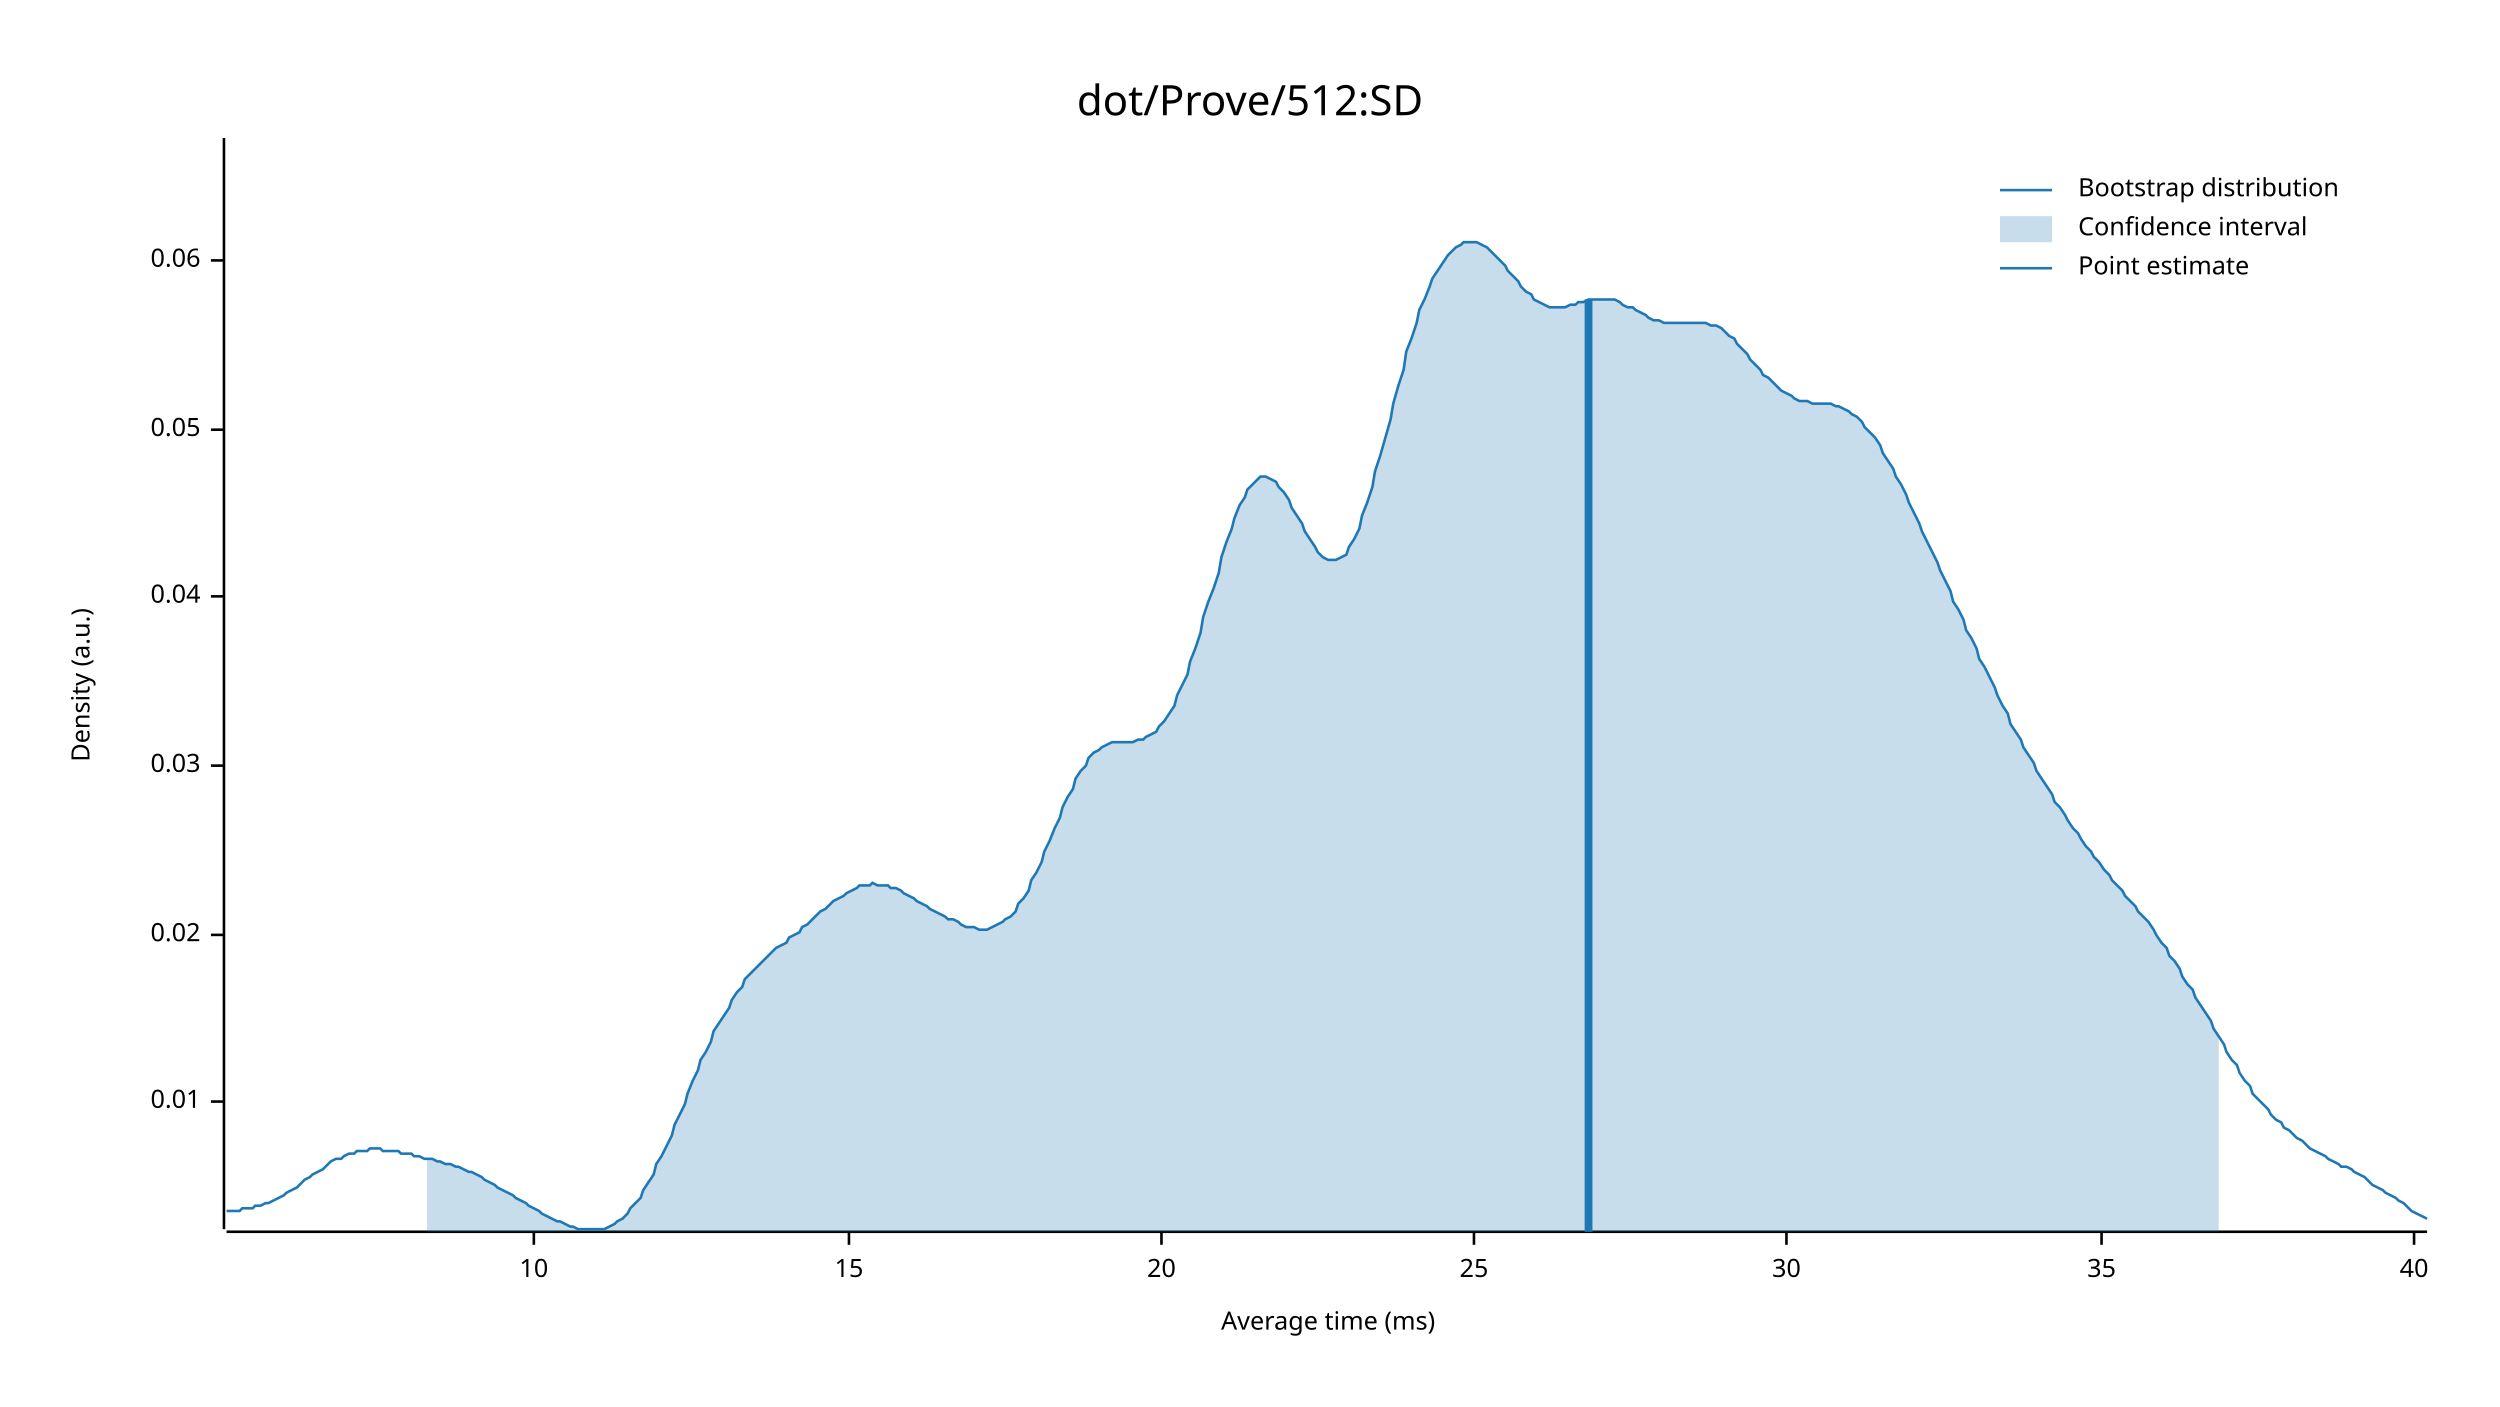
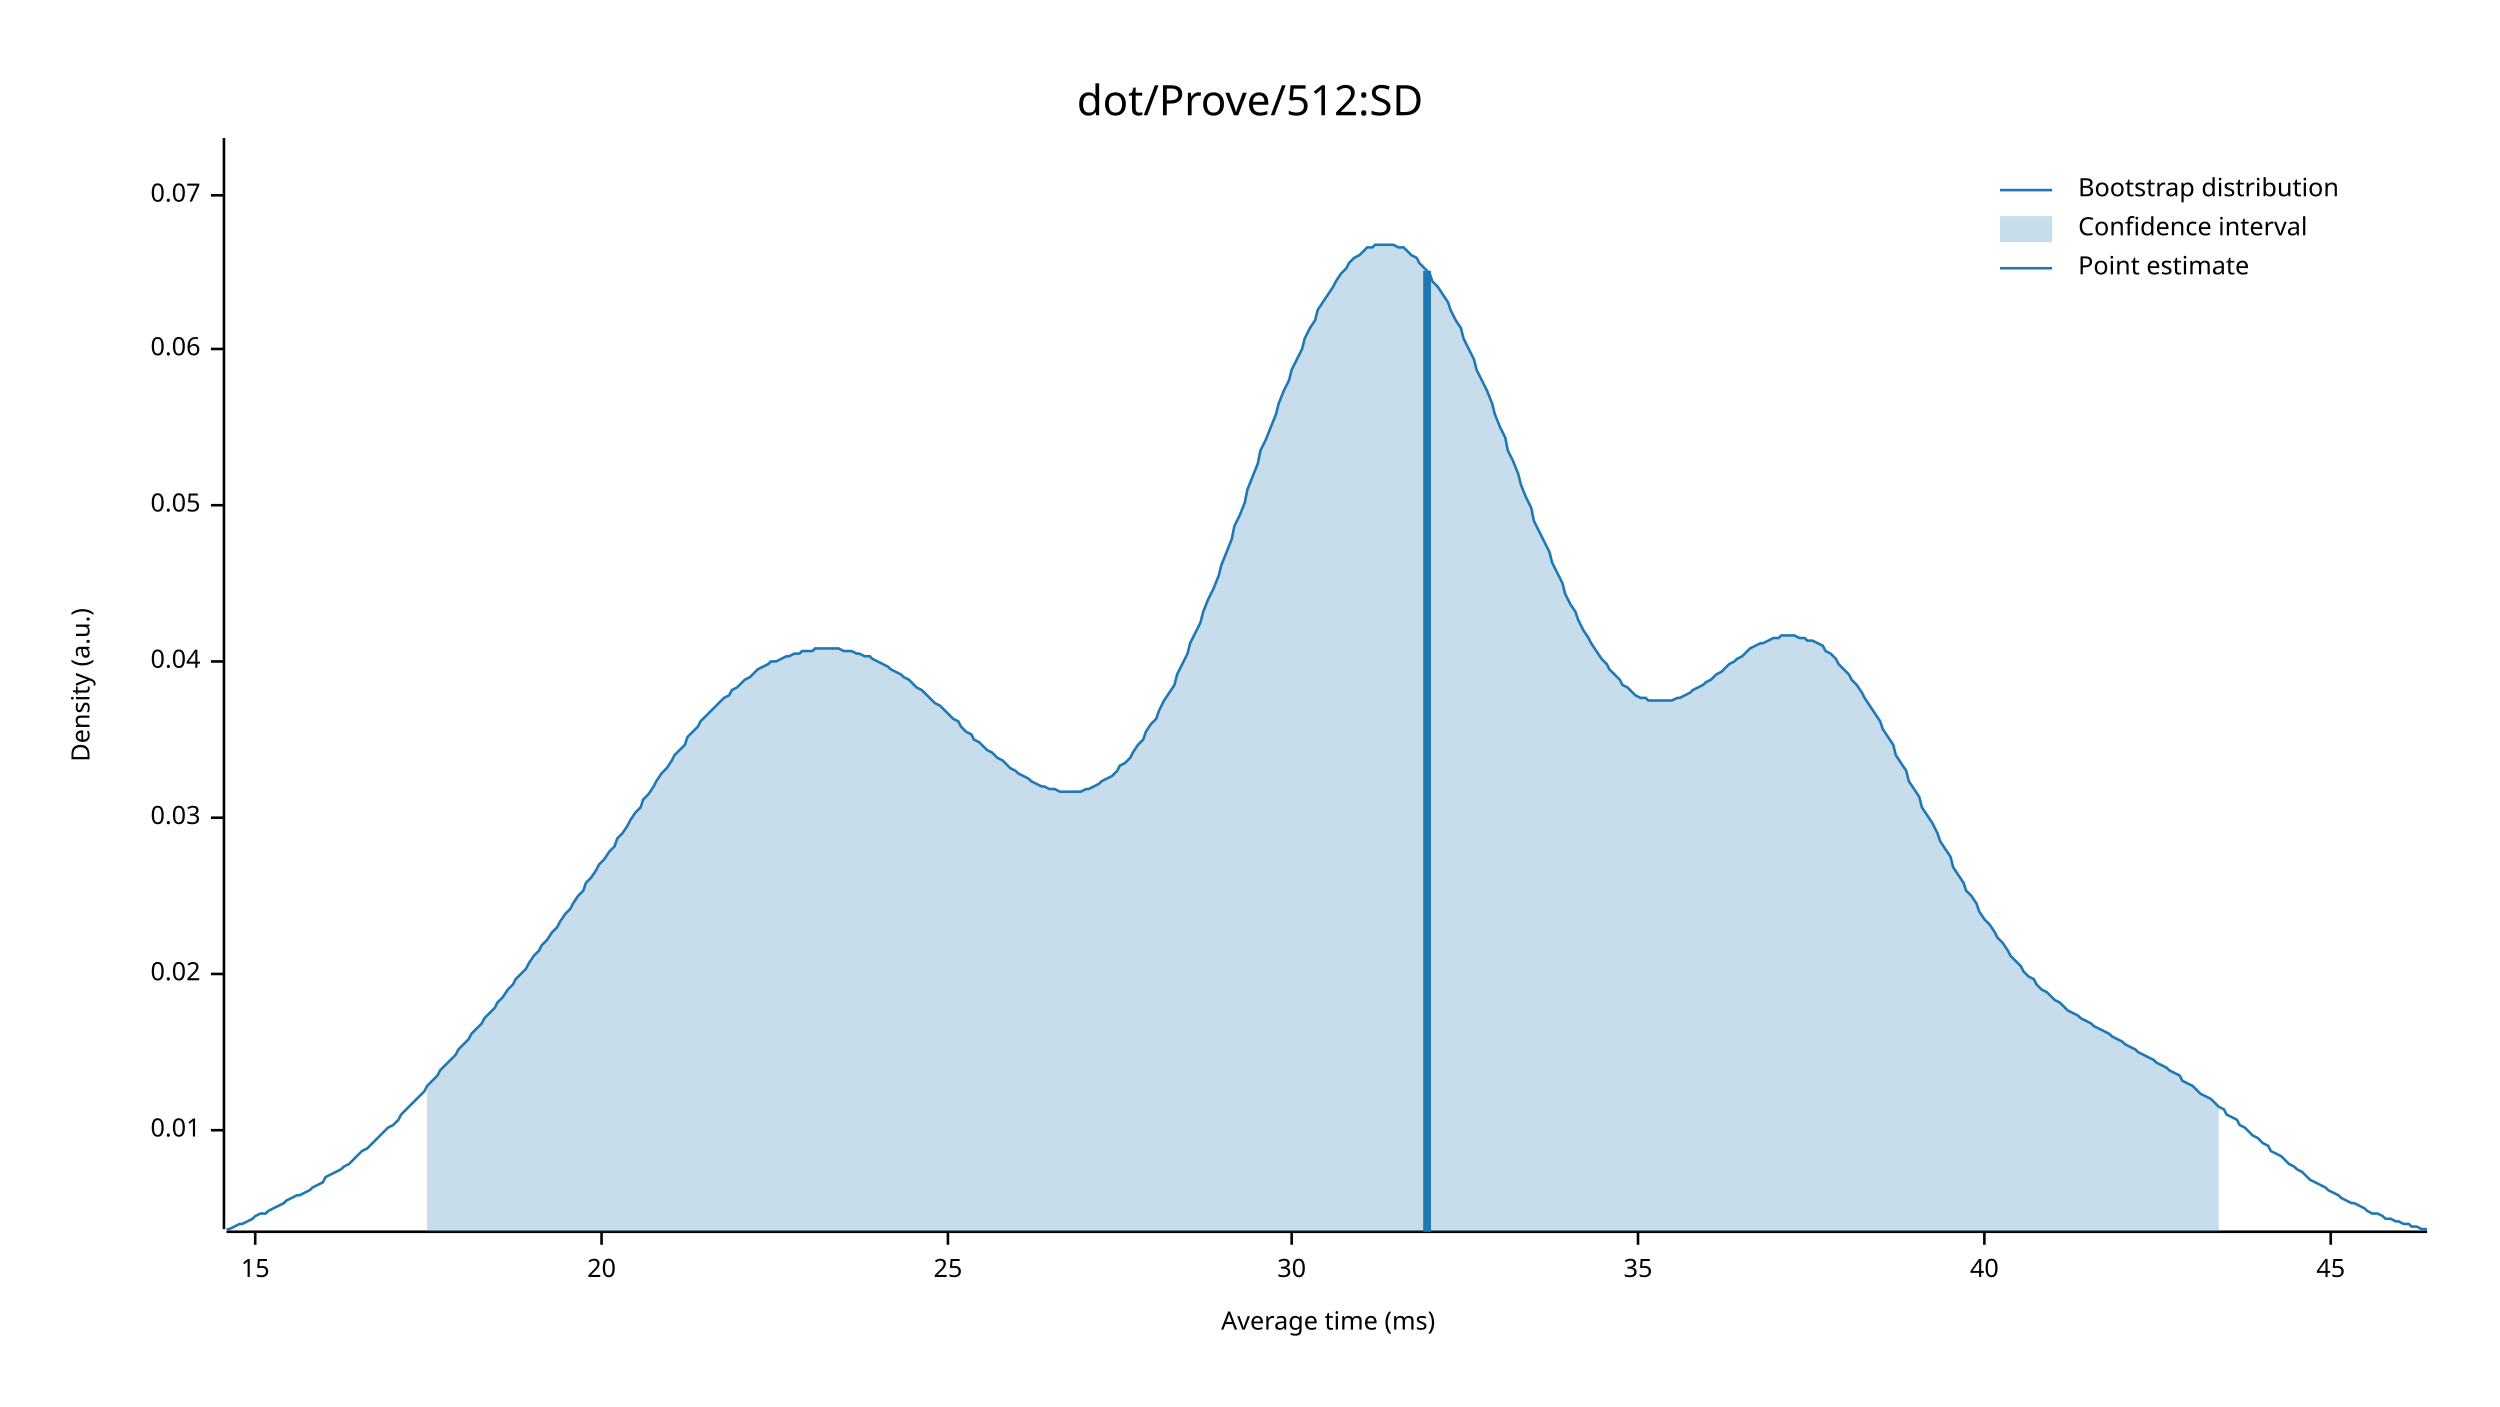
<svg xmlns="http://www.w3.org/2000/svg" width="960" height="540" viewBox="0 0 960 540">
  <text x="480" y="32" dy="0.76em" text-anchor="middle" font-family="sans-serif" font-size="16.129" opacity="1" fill="#000000">
dot/Prove/512:SD
</text>
  <text x="27" y="263" dy="0.76em" text-anchor="middle" font-family="sans-serif" font-size="9.677" opacity="1" fill="#000000" transform="rotate(270, 27, 263)">
Density (a.u.)
</text>
  <text x="510" y="513" dy="-0.5ex" text-anchor="middle" font-family="sans-serif" font-size="9.677" opacity="1" fill="#000000">
Average time (ms)
</text>
  <polyline fill="none" opacity="1" stroke="#000000" stroke-width="1" points="86,53 86,472 " />
-   <text x="77" y="423" dy="0.5ex" text-anchor="end" font-family="sans-serif" font-size="9.677" opacity="1" fill="#000000">
+   <text x="77" y="434" dy="0.5ex" text-anchor="end" font-family="sans-serif" font-size="9.677" opacity="1" fill="#000000">
0.01
</text>
-   <polyline fill="none" opacity="1" stroke="#000000" stroke-width="1" points="81,423 86,423 " />
-   <text x="77" y="359" dy="0.5ex" text-anchor="end" font-family="sans-serif" font-size="9.677" opacity="1" fill="#000000">
+   <polyline fill="none" opacity="1" stroke="#000000" stroke-width="1" points="81,434 86,434 " />
+   <text x="77" y="374" dy="0.5ex" text-anchor="end" font-family="sans-serif" font-size="9.677" opacity="1" fill="#000000">
0.02
</text>
-   <polyline fill="none" opacity="1" stroke="#000000" stroke-width="1" points="81,359 86,359 " />
-   <text x="77" y="294" dy="0.5ex" text-anchor="end" font-family="sans-serif" font-size="9.677" opacity="1" fill="#000000">
+   <polyline fill="none" opacity="1" stroke="#000000" stroke-width="1" points="81,374 86,374 " />
+   <text x="77" y="314" dy="0.5ex" text-anchor="end" font-family="sans-serif" font-size="9.677" opacity="1" fill="#000000">
0.03
</text>
-   <polyline fill="none" opacity="1" stroke="#000000" stroke-width="1" points="81,294 86,294 " />
-   <text x="77" y="229" dy="0.5ex" text-anchor="end" font-family="sans-serif" font-size="9.677" opacity="1" fill="#000000">
+   <polyline fill="none" opacity="1" stroke="#000000" stroke-width="1" points="81,314 86,314 " />
+   <text x="77" y="254" dy="0.5ex" text-anchor="end" font-family="sans-serif" font-size="9.677" opacity="1" fill="#000000">
0.04
</text>
-   <polyline fill="none" opacity="1" stroke="#000000" stroke-width="1" points="81,229 86,229 " />
-   <text x="77" y="165" dy="0.5ex" text-anchor="end" font-family="sans-serif" font-size="9.677" opacity="1" fill="#000000">
+   <polyline fill="none" opacity="1" stroke="#000000" stroke-width="1" points="81,254 86,254 " />
+   <text x="77" y="194" dy="0.5ex" text-anchor="end" font-family="sans-serif" font-size="9.677" opacity="1" fill="#000000">
0.05
</text>
-   <polyline fill="none" opacity="1" stroke="#000000" stroke-width="1" points="81,165 86,165 " />
-   <text x="77" y="100" dy="0.5ex" text-anchor="end" font-family="sans-serif" font-size="9.677" opacity="1" fill="#000000">
+   <polyline fill="none" opacity="1" stroke="#000000" stroke-width="1" points="81,194 86,194 " />
+   <text x="77" y="134" dy="0.5ex" text-anchor="end" font-family="sans-serif" font-size="9.677" opacity="1" fill="#000000">
0.06
</text>
-   <polyline fill="none" opacity="1" stroke="#000000" stroke-width="1" points="81,100 86,100 " />
+   <polyline fill="none" opacity="1" stroke="#000000" stroke-width="1" points="81,134 86,134 " />
+   <text x="77" y="75" dy="0.5ex" text-anchor="end" font-family="sans-serif" font-size="9.677" opacity="1" fill="#000000">
+ 0.07
+ </text>
+   <polyline fill="none" opacity="1" stroke="#000000" stroke-width="1" points="81,75 86,75 " />
  <polyline fill="none" opacity="1" stroke="#000000" stroke-width="1" points="87,473 932,473 " />
-   <text x="205" y="483" dy="0.76em" text-anchor="middle" font-family="sans-serif" font-size="9.677" opacity="1" fill="#000000">
- 10
- </text>
-   <polyline fill="none" opacity="1" stroke="#000000" stroke-width="1" points="205,473 205,478 " />
-   <text x="326" y="483" dy="0.76em" text-anchor="middle" font-family="sans-serif" font-size="9.677" opacity="1" fill="#000000">
+   <text x="98" y="483" dy="0.76em" text-anchor="middle" font-family="sans-serif" font-size="9.677" opacity="1" fill="#000000">
15
</text>
-   <polyline fill="none" opacity="1" stroke="#000000" stroke-width="1" points="326,473 326,478 " />
-   <text x="446" y="483" dy="0.76em" text-anchor="middle" font-family="sans-serif" font-size="9.677" opacity="1" fill="#000000">
+   <polyline fill="none" opacity="1" stroke="#000000" stroke-width="1" points="98,473 98,478 " />
+   <text x="231" y="483" dy="0.76em" text-anchor="middle" font-family="sans-serif" font-size="9.677" opacity="1" fill="#000000">
20
</text>
-   <polyline fill="none" opacity="1" stroke="#000000" stroke-width="1" points="446,473 446,478 " />
-   <text x="566" y="483" dy="0.76em" text-anchor="middle" font-family="sans-serif" font-size="9.677" opacity="1" fill="#000000">
+   <polyline fill="none" opacity="1" stroke="#000000" stroke-width="1" points="231,473 231,478 " />
+   <text x="364" y="483" dy="0.76em" text-anchor="middle" font-family="sans-serif" font-size="9.677" opacity="1" fill="#000000">
25
</text>
-   <polyline fill="none" opacity="1" stroke="#000000" stroke-width="1" points="566,473 566,478 " />
-   <text x="686" y="483" dy="0.76em" text-anchor="middle" font-family="sans-serif" font-size="9.677" opacity="1" fill="#000000">
+   <polyline fill="none" opacity="1" stroke="#000000" stroke-width="1" points="364,473 364,478 " />
+   <text x="496" y="483" dy="0.76em" text-anchor="middle" font-family="sans-serif" font-size="9.677" opacity="1" fill="#000000">
30
</text>
-   <polyline fill="none" opacity="1" stroke="#000000" stroke-width="1" points="686,473 686,478 " />
-   <text x="807" y="483" dy="0.76em" text-anchor="middle" font-family="sans-serif" font-size="9.677" opacity="1" fill="#000000">
+   <polyline fill="none" opacity="1" stroke="#000000" stroke-width="1" points="496,473 496,478 " />
+   <text x="629" y="483" dy="0.76em" text-anchor="middle" font-family="sans-serif" font-size="9.677" opacity="1" fill="#000000">
35
</text>
-   <polyline fill="none" opacity="1" stroke="#000000" stroke-width="1" points="807,473 807,478 " />
-   <text x="927" y="483" dy="0.76em" text-anchor="middle" font-family="sans-serif" font-size="9.677" opacity="1" fill="#000000">
+   <polyline fill="none" opacity="1" stroke="#000000" stroke-width="1" points="629,473 629,478 " />
+   <text x="762" y="483" dy="0.76em" text-anchor="middle" font-family="sans-serif" font-size="9.677" opacity="1" fill="#000000">
40
</text>
-   <polyline fill="none" opacity="1" stroke="#000000" stroke-width="1" points="927,473 927,478 " />
-   <polyline fill="none" opacity="1" stroke="#1F78B4" stroke-width="1" points="87,465 88,465 90,465 92,465 93,464 95,464 97,464 98,463 100,463 102,462 103,462 105,461 107,460 109,459 110,458 112,457 114,456 115,455 117,453 119,452 120,451 122,450 124,449 125,448 127,446 129,445 131,445 132,444 134,443 136,443 137,442 139,442 141,442 142,441 144,441 146,441 147,442 149,442 151,442 153,442 154,443 156,443 158,443 159,444 161,444 163,445 164,445 166,445 168,446 169,446 171,447 173,447 175,448 176,448 178,449 180,450 181,450 183,451 185,452 186,453 188,454 190,455 191,456 193,457 195,458 197,459 198,460 200,461 202,462 203,463 205,464 207,465 208,466 210,467 212,468 214,469 215,469 217,470 219,471 220,471 222,472 224,472 225,472 227,472 229,472 230,472 232,472 234,471 236,470 237,469 239,468 241,466 242,464 244,462 246,460 247,457 249,454 251,451 252,447 254,444 256,440 258,436 259,432 261,428 263,424 264,420 266,415 268,411 269,407 271,404 273,400 274,396 276,393 278,390 280,387 281,384 283,381 285,379 286,376 288,374 290,372 291,371 293,369 295,367 296,366 298,364 300,363 302,362 303,360 305,359 307,358 308,356 310,355 312,353 313,352 315,350 317,349 318,348 320,346 322,345 324,344 325,343 327,342 329,341 330,340 332,340 334,340 335,339 337,340 339,340 341,340 342,341 344,341 346,342 347,343 349,344 351,345 352,346 354,347 356,348 357,349 359,350 361,351 363,352 364,353 366,353 368,354 369,355 371,356 373,356 374,356 376,357 378,357 379,357 381,356 383,355 385,354 386,353 388,352 390,350 391,347 393,345 395,342 396,338 398,335 400,331 401,327 403,323 405,318 407,314 408,310 410,306 412,303 413,299 415,296 417,294 418,291 420,289 422,288 423,287 425,286 427,285 429,285 430,285 432,285 434,285 435,285 437,284 439,284 440,283 442,282 444,281 445,279 447,277 449,274 451,271 452,267 454,263 456,259 457,254 459,249 461,243 462,237 464,231 466,226 468,220 469,214 471,208 473,203 474,199 476,194 478,191 479,188 481,186 483,184 484,183 486,183 488,184 490,185 491,187 493,189 495,192 496,195 498,198 500,201 501,204 503,207 505,210 506,212 508,214 510,215 512,215 513,215 515,214 517,213 518,210 520,207 522,203 523,198 525,193 527,187 528,181 530,175 532,168 534,161 535,155 537,148 539,142 540,135 542,130 544,124 545,119 547,115 549,110 550,107 552,104 554,101 556,98 557,97 559,95 561,94 562,93 564,93 566,93 567,93 569,94 571,95 573,97 574,98 576,100 578,102 579,104 581,106 583,108 584,110 586,112 588,113 589,115 591,116 593,117 595,118 596,118 598,118 600,118 601,118 603,117 605,117 606,116 608,116 610,115 611,115 613,115 615,115 617,115 618,115 620,115 622,116 623,117 625,118 627,118 628,119 630,120 632,121 633,122 635,123 637,123 639,124 640,124 642,124 644,124 645,124 647,124 649,124 650,124 652,124 654,124 655,124 657,125 659,125 661,126 662,127 664,129 666,130 667,132 669,134 671,136 672,138 674,140 676,142 677,144 679,145 681,147 683,149 684,150 686,151 688,152 689,153 691,154 693,154 694,154 696,155 698,155 700,155 701,155 703,155 705,156 706,156 708,157 710,158 711,159 713,160 715,162 716,164 718,166 720,168 722,171 723,174 725,177 727,180 728,183 730,186 732,190 733,193 735,197 737,201 738,204 740,208 742,212 744,216 745,219 747,223 749,227 750,231 752,234 754,238 755,242 757,245 759,249 760,253 762,256 764,260 766,264 767,267 769,271 771,274 772,278 774,281 776,284 777,287 779,290 781,293 782,296 784,299 786,302 788,305 789,308 791,310 793,313 794,315 796,318 798,320 799,322 801,325 803,327 804,329 806,331 808,334 810,336 811,338 813,340 815,342 816,344 818,346 820,348 821,350 823,352 825,354 827,357 828,359 830,362 832,364 833,367 835,369 837,372 838,375 840,378 842,380 843,383 845,386 847,389 849,392 850,395 852,398 854,401 855,404 857,407 859,409 860,412 862,415 864,417 865,420 867,422 869,424 871,426 872,428 874,430 876,431 877,433 879,434 881,436 882,437 884,438 886,440 887,441 889,442 891,443 893,444 894,445 896,446 898,447 899,448 901,448 903,449 904,450 906,451 908,452 909,453 911,455 913,456 915,457 916,458 918,459 920,460 921,461 923,462 925,464 926,465 928,466 930,467 932,468 " />
-   <polygon opacity="0.25" fill="#1F78B4" points="164,445 166,445 168,446 169,446 171,447 173,447 175,448 176,448 178,449 180,450 181,450 183,451 185,452 186,453 188,454 190,455 191,456 193,457 195,458 197,459 198,460 200,461 202,462 203,463 205,464 207,465 208,466 210,467 212,468 214,469 215,469 217,470 219,471 220,471 222,472 224,472 225,472 227,472 229,472 230,472 232,472 234,471 236,470 237,469 239,468 241,466 242,464 244,462 246,460 247,457 249,454 251,451 252,447 254,444 256,440 258,436 259,432 261,428 263,424 264,420 266,415 268,411 269,407 271,404 273,400 274,396 276,393 278,390 280,387 281,384 283,381 285,379 286,376 288,374 290,372 291,371 293,369 295,367 296,366 298,364 300,363 302,362 303,360 305,359 307,358 308,356 310,355 312,353 313,352 315,350 317,349 318,348 320,346 322,345 324,344 325,343 327,342 329,341 330,340 332,340 334,340 335,339 337,340 339,340 341,340 342,341 344,341 346,342 347,343 349,344 351,345 352,346 354,347 356,348 357,349 359,350 361,351 363,352 364,353 366,353 368,354 369,355 371,356 373,356 374,356 376,357 378,357 379,357 381,356 383,355 385,354 386,353 388,352 390,350 391,347 393,345 395,342 396,338 398,335 400,331 401,327 403,323 405,318 407,314 408,310 410,306 412,303 413,299 415,296 417,294 418,291 420,289 422,288 423,287 425,286 427,285 429,285 430,285 432,285 434,285 435,285 437,284 439,284 440,283 442,282 444,281 445,279 447,277 449,274 451,271 452,267 454,263 456,259 457,254 459,249 461,243 462,237 464,231 466,226 468,220 469,214 471,208 473,203 474,199 476,194 478,191 479,188 481,186 483,184 484,183 486,183 488,184 490,185 491,187 493,189 495,192 496,195 498,198 500,201 501,204 503,207 505,210 506,212 508,214 510,215 512,215 513,215 515,214 517,213 518,210 520,207 522,203 523,198 525,193 527,187 528,181 530,175 532,168 534,161 535,155 537,148 539,142 540,135 542,130 544,124 545,119 547,115 549,110 550,107 552,104 554,101 556,98 557,97 559,95 561,94 562,93 564,93 566,93 567,93 569,94 571,95 573,97 574,98 576,100 578,102 579,104 581,106 583,108 584,110 586,112 588,113 589,115 591,116 593,117 595,118 596,118 598,118 600,118 601,118 603,117 605,117 606,116 608,116 610,115 611,115 613,115 615,115 617,115 618,115 620,115 622,116 623,117 625,118 627,118 628,119 630,120 632,121 633,122 635,123 637,123 639,124 640,124 642,124 644,124 645,124 647,124 649,124 650,124 652,124 654,124 655,124 657,125 659,125 661,126 662,127 664,129 666,130 667,132 669,134 671,136 672,138 674,140 676,142 677,144 679,145 681,147 683,149 684,150 686,151 688,152 689,153 691,154 693,154 694,154 696,155 698,155 700,155 701,155 703,155 705,156 706,156 708,157 710,158 711,159 713,160 715,162 716,164 718,166 720,168 722,171 723,174 725,177 727,180 728,183 730,186 732,190 733,193 735,197 737,201 738,204 740,208 742,212 744,216 745,219 747,223 749,227 750,231 752,234 754,238 755,242 757,245 759,249 760,253 762,256 764,260 766,264 767,267 769,271 771,274 772,278 774,281 776,284 777,287 779,290 781,293 782,296 784,299 786,302 788,305 789,308 791,310 793,313 794,315 796,318 798,320 799,322 801,325 803,327 804,329 806,331 808,334 810,336 811,338 813,340 815,342 816,344 818,346 820,348 821,350 823,352 825,354 827,357 828,359 830,362 832,364 833,367 835,369 837,372 838,375 840,378 842,380 843,383 845,386 847,389 849,392 850,395 852,398 852,473 164,473 " />
-   <polyline fill="none" opacity="1" stroke="#1F78B4" stroke-width="3" points="610,473 610,115 " />
+   <polyline fill="none" opacity="1" stroke="#000000" stroke-width="1" points="762,473 762,478 " />
+   <text x="895" y="483" dy="0.76em" text-anchor="middle" font-family="sans-serif" font-size="9.677" opacity="1" fill="#000000">
+ 45
+ </text>
+   <polyline fill="none" opacity="1" stroke="#000000" stroke-width="1" points="895,473 895,478 " />
+   <polyline fill="none" opacity="1" stroke="#1F78B4" stroke-width="1" points="87,472 88,472 90,471 92,470 93,470 95,469 97,468 98,467 100,466 102,466 103,465 105,464 107,463 109,462 110,461 112,460 114,459 115,459 117,458 119,457 120,456 122,455 124,454 125,452 127,451 129,450 131,449 132,448 134,447 136,445 137,444 139,442 141,441 142,440 144,438 146,436 147,435 149,433 151,432 153,430 154,428 156,426 158,424 159,423 161,421 163,419 164,417 166,415 168,413 169,411 171,409 173,407 175,405 176,403 178,401 180,399 181,397 183,395 185,393 186,391 188,389 190,387 191,385 193,383 195,380 197,378 198,376 200,374 202,372 203,370 205,367 207,365 208,363 210,361 212,358 214,356 215,354 217,351 219,349 220,347 222,344 224,342 225,339 227,337 229,334 230,332 232,330 234,327 236,325 237,322 239,320 241,317 242,315 244,312 246,310 247,307 249,305 251,302 252,300 254,297 256,295 258,292 259,290 261,288 263,286 264,283 266,281 268,279 269,277 271,275 273,273 274,272 276,270 278,268 280,267 281,265 283,264 285,262 286,261 288,260 290,258 291,257 293,256 295,255 296,254 298,254 300,253 302,252 303,252 305,251 307,251 308,250 310,250 312,250 313,249 315,249 317,249 318,249 320,249 322,249 324,250 325,250 327,250 329,251 330,251 332,252 334,252 335,253 337,254 339,255 341,256 342,257 344,258 346,259 347,260 349,261 351,263 352,264 354,265 356,267 357,268 359,270 361,271 363,273 364,274 366,276 368,277 369,279 371,281 373,282 374,284 376,285 378,287 379,288 381,289 383,291 385,292 386,293 388,295 390,296 391,297 393,298 395,299 396,300 398,301 400,302 401,302 403,303 405,303 407,304 408,304 410,304 412,304 413,304 415,304 417,303 418,303 420,302 422,301 423,300 425,299 427,298 429,296 430,294 432,293 434,291 435,289 437,286 439,284 440,281 442,278 444,276 445,273 447,269 449,266 451,263 452,259 454,255 456,251 457,247 459,243 461,239 462,235 464,230 466,226 468,221 469,217 471,212 473,207 474,202 476,198 478,193 479,188 481,183 483,178 484,173 486,169 488,164 490,159 491,155 493,150 495,146 496,142 498,138 500,134 501,130 503,126 505,123 506,119 508,116 510,113 512,110 513,108 515,105 517,103 518,101 520,99 522,98 523,97 525,95 527,95 528,94 530,94 532,94 534,94 535,94 537,95 539,95 540,96 542,98 544,99 545,101 547,103 549,105 550,108 552,110 554,113 556,116 557,119 559,123 561,126 562,130 564,134 566,138 567,142 569,146 571,150 573,155 574,159 576,164 578,168 579,173 581,177 583,182 584,186 586,191 588,195 589,200 591,204 593,208 595,212 596,216 598,220 600,224 601,228 603,232 605,235 606,238 608,242 610,245 611,247 613,250 615,253 617,255 618,257 620,259 622,261 623,263 625,264 627,266 628,267 630,268 632,268 633,269 635,269 637,269 639,269 640,269 642,269 644,268 645,268 647,267 649,266 650,265 652,264 654,263 655,262 657,261 659,259 661,258 662,257 664,255 666,254 667,253 669,252 671,250 672,249 674,248 676,247 677,247 679,246 681,245 683,245 684,244 686,244 688,244 689,244 691,245 693,245 694,246 696,246 698,247 700,248 701,250 703,251 705,253 706,255 708,257 710,259 711,261 713,263 715,266 716,268 718,271 720,274 722,277 723,280 725,283 727,286 728,290 730,293 732,296 733,300 735,303 737,306 738,310 740,313 742,316 744,320 745,323 747,326 749,329 750,333 752,336 754,339 755,342 757,344 759,347 760,350 762,353 764,355 766,358 767,360 769,362 771,365 772,367 774,369 776,371 777,373 779,375 781,376 782,378 784,380 786,381 788,383 789,384 791,385 793,387 794,388 796,389 798,390 799,391 801,392 803,393 804,394 806,395 808,396 810,397 811,398 813,399 815,400 816,401 818,402 820,403 821,404 823,405 825,406 827,407 828,408 830,409 832,410 833,411 835,412 837,413 838,415 840,416 842,417 843,418 845,420 847,421 849,422 850,423 852,425 854,426 855,428 857,429 859,430 860,432 862,433 864,435 865,436 867,437 869,439 871,440 872,442 874,443 876,444 877,445 879,447 881,448 882,449 884,450 886,452 887,453 889,454 891,455 893,456 894,457 896,458 898,459 899,460 901,461 903,462 904,462 906,463 908,464 909,465 911,466 913,466 915,467 916,468 918,468 920,469 921,469 923,470 925,470 926,471 928,471 930,472 932,472 " />
+   <polygon opacity="0.25" fill="#1F78B4" points="164,417 166,415 168,413 169,411 171,409 173,407 175,405 176,403 178,401 180,399 181,397 183,395 185,393 186,391 188,389 190,387 191,385 193,383 195,380 197,378 198,376 200,374 202,372 203,370 205,367 207,365 208,363 210,361 212,358 214,356 215,354 217,351 219,349 220,347 222,344 224,342 225,339 227,337 229,334 230,332 232,330 234,327 236,325 237,322 239,320 241,317 242,315 244,312 246,310 247,307 249,305 251,302 252,300 254,297 256,295 258,292 259,290 261,288 263,286 264,283 266,281 268,279 269,277 271,275 273,273 274,272 276,270 278,268 280,267 281,265 283,264 285,262 286,261 288,260 290,258 291,257 293,256 295,255 296,254 298,254 300,253 302,252 303,252 305,251 307,251 308,250 310,250 312,250 313,249 315,249 317,249 318,249 320,249 322,249 324,250 325,250 327,250 329,251 330,251 332,252 334,252 335,253 337,254 339,255 341,256 342,257 344,258 346,259 347,260 349,261 351,263 352,264 354,265 356,267 357,268 359,270 361,271 363,273 364,274 366,276 368,277 369,279 371,281 373,282 374,284 376,285 378,287 379,288 381,289 383,291 385,292 386,293 388,295 390,296 391,297 393,298 395,299 396,300 398,301 400,302 401,302 403,303 405,303 407,304 408,304 410,304 412,304 413,304 415,304 417,303 418,303 420,302 422,301 423,300 425,299 427,298 429,296 430,294 432,293 434,291 435,289 437,286 439,284 440,281 442,278 444,276 445,273 447,269 449,266 451,263 452,259 454,255 456,251 457,247 459,243 461,239 462,235 464,230 466,226 468,221 469,217 471,212 473,207 474,202 476,198 478,193 479,188 481,183 483,178 484,173 486,169 488,164 490,159 491,155 493,150 495,146 496,142 498,138 500,134 501,130 503,126 505,123 506,119 508,116 510,113 512,110 513,108 515,105 517,103 518,101 520,99 522,98 523,97 525,95 527,95 528,94 530,94 532,94 534,94 535,94 537,95 539,95 540,96 542,98 544,99 545,101 547,103 549,105 550,108 552,110 554,113 556,116 557,119 559,123 561,126 562,130 564,134 566,138 567,142 569,146 571,150 573,155 574,159 576,164 578,168 579,173 581,177 583,182 584,186 586,191 588,195 589,200 591,204 593,208 595,212 596,216 598,220 600,224 601,228 603,232 605,235 606,238 608,242 610,245 611,247 613,250 615,253 617,255 618,257 620,259 622,261 623,263 625,264 627,266 628,267 630,268 632,268 633,269 635,269 637,269 639,269 640,269 642,269 644,268 645,268 647,267 649,266 650,265 652,264 654,263 655,262 657,261 659,259 661,258 662,257 664,255 666,254 667,253 669,252 671,250 672,249 674,248 676,247 677,247 679,246 681,245 683,245 684,244 686,244 688,244 689,244 691,245 693,245 694,246 696,246 698,247 700,248 701,250 703,251 705,253 706,255 708,257 710,259 711,261 713,263 715,266 716,268 718,271 720,274 722,277 723,280 725,283 727,286 728,290 730,293 732,296 733,300 735,303 737,306 738,310 740,313 742,316 744,320 745,323 747,326 749,329 750,333 752,336 754,339 755,342 757,344 759,347 760,350 762,353 764,355 766,358 767,360 769,362 771,365 772,367 774,369 776,371 777,373 779,375 781,376 782,378 784,380 786,381 788,383 789,384 791,385 793,387 794,388 796,389 798,390 799,391 801,392 803,393 804,394 806,395 808,396 810,397 811,398 813,399 815,400 816,401 818,402 820,403 821,404 823,405 825,406 827,407 828,408 830,409 832,410 833,411 835,412 837,413 838,415 840,416 842,417 843,418 845,420 847,421 849,422 850,423 852,425 852,473 164,473 " />
+   <polyline fill="none" opacity="1" stroke="#1F78B4" stroke-width="3" points="548,473 548,104 " />
  <text x="798" y="68" dy="0.76em" text-anchor="start" font-family="sans-serif" font-size="9.677" opacity="1" fill="#000000">
Bootstrap distribution
</text>
  <text x="798" y="83" dy="0.76em" text-anchor="start" font-family="sans-serif" font-size="9.677" opacity="1" fill="#000000">
Confidence interval
</text>
  <text x="798" y="98" dy="0.76em" text-anchor="start" font-family="sans-serif" font-size="9.677" opacity="1" fill="#000000">
Point estimate
</text>
  <polyline fill="none" opacity="1" stroke="#1F78B4" stroke-width="1" points="768,73 788,73 " />
  <rect x="768" y="83" width="20" height="10" opacity="0.25" fill="#1F78B4" stroke="none" />
  <polyline fill="none" opacity="1" stroke="#1F78B4" stroke-width="1" points="768,103 788,103 " />
</svg>
